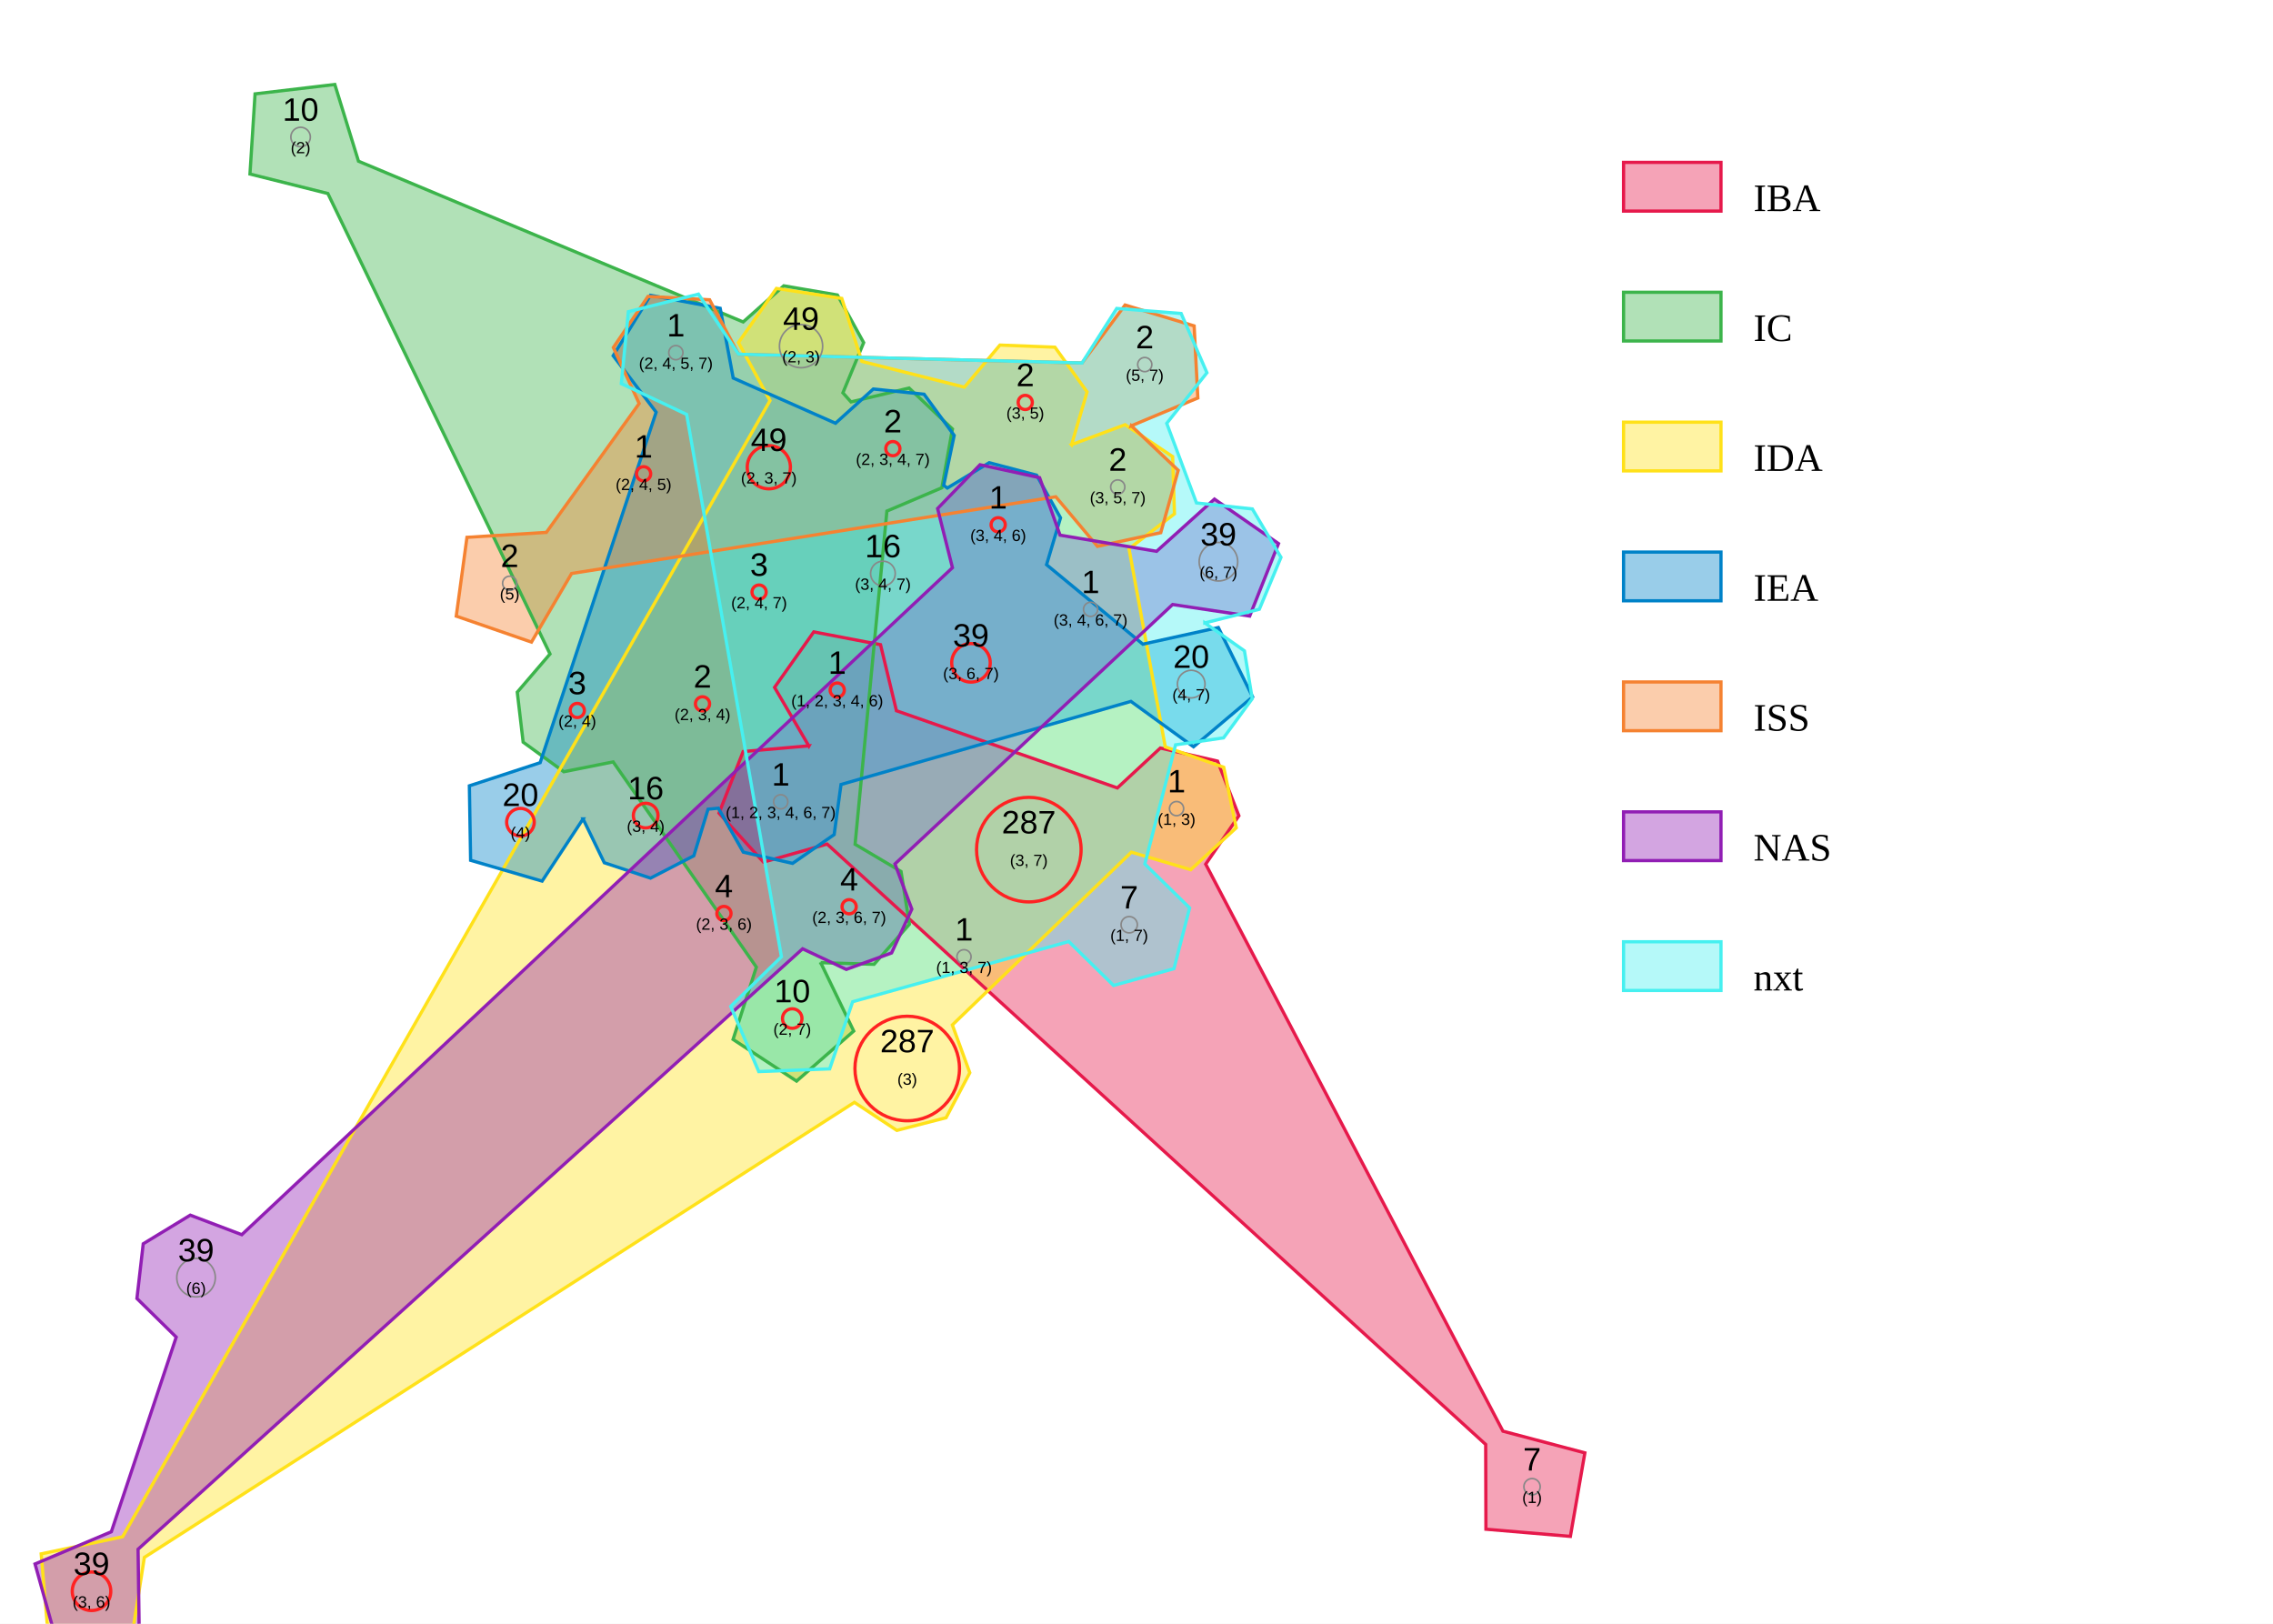
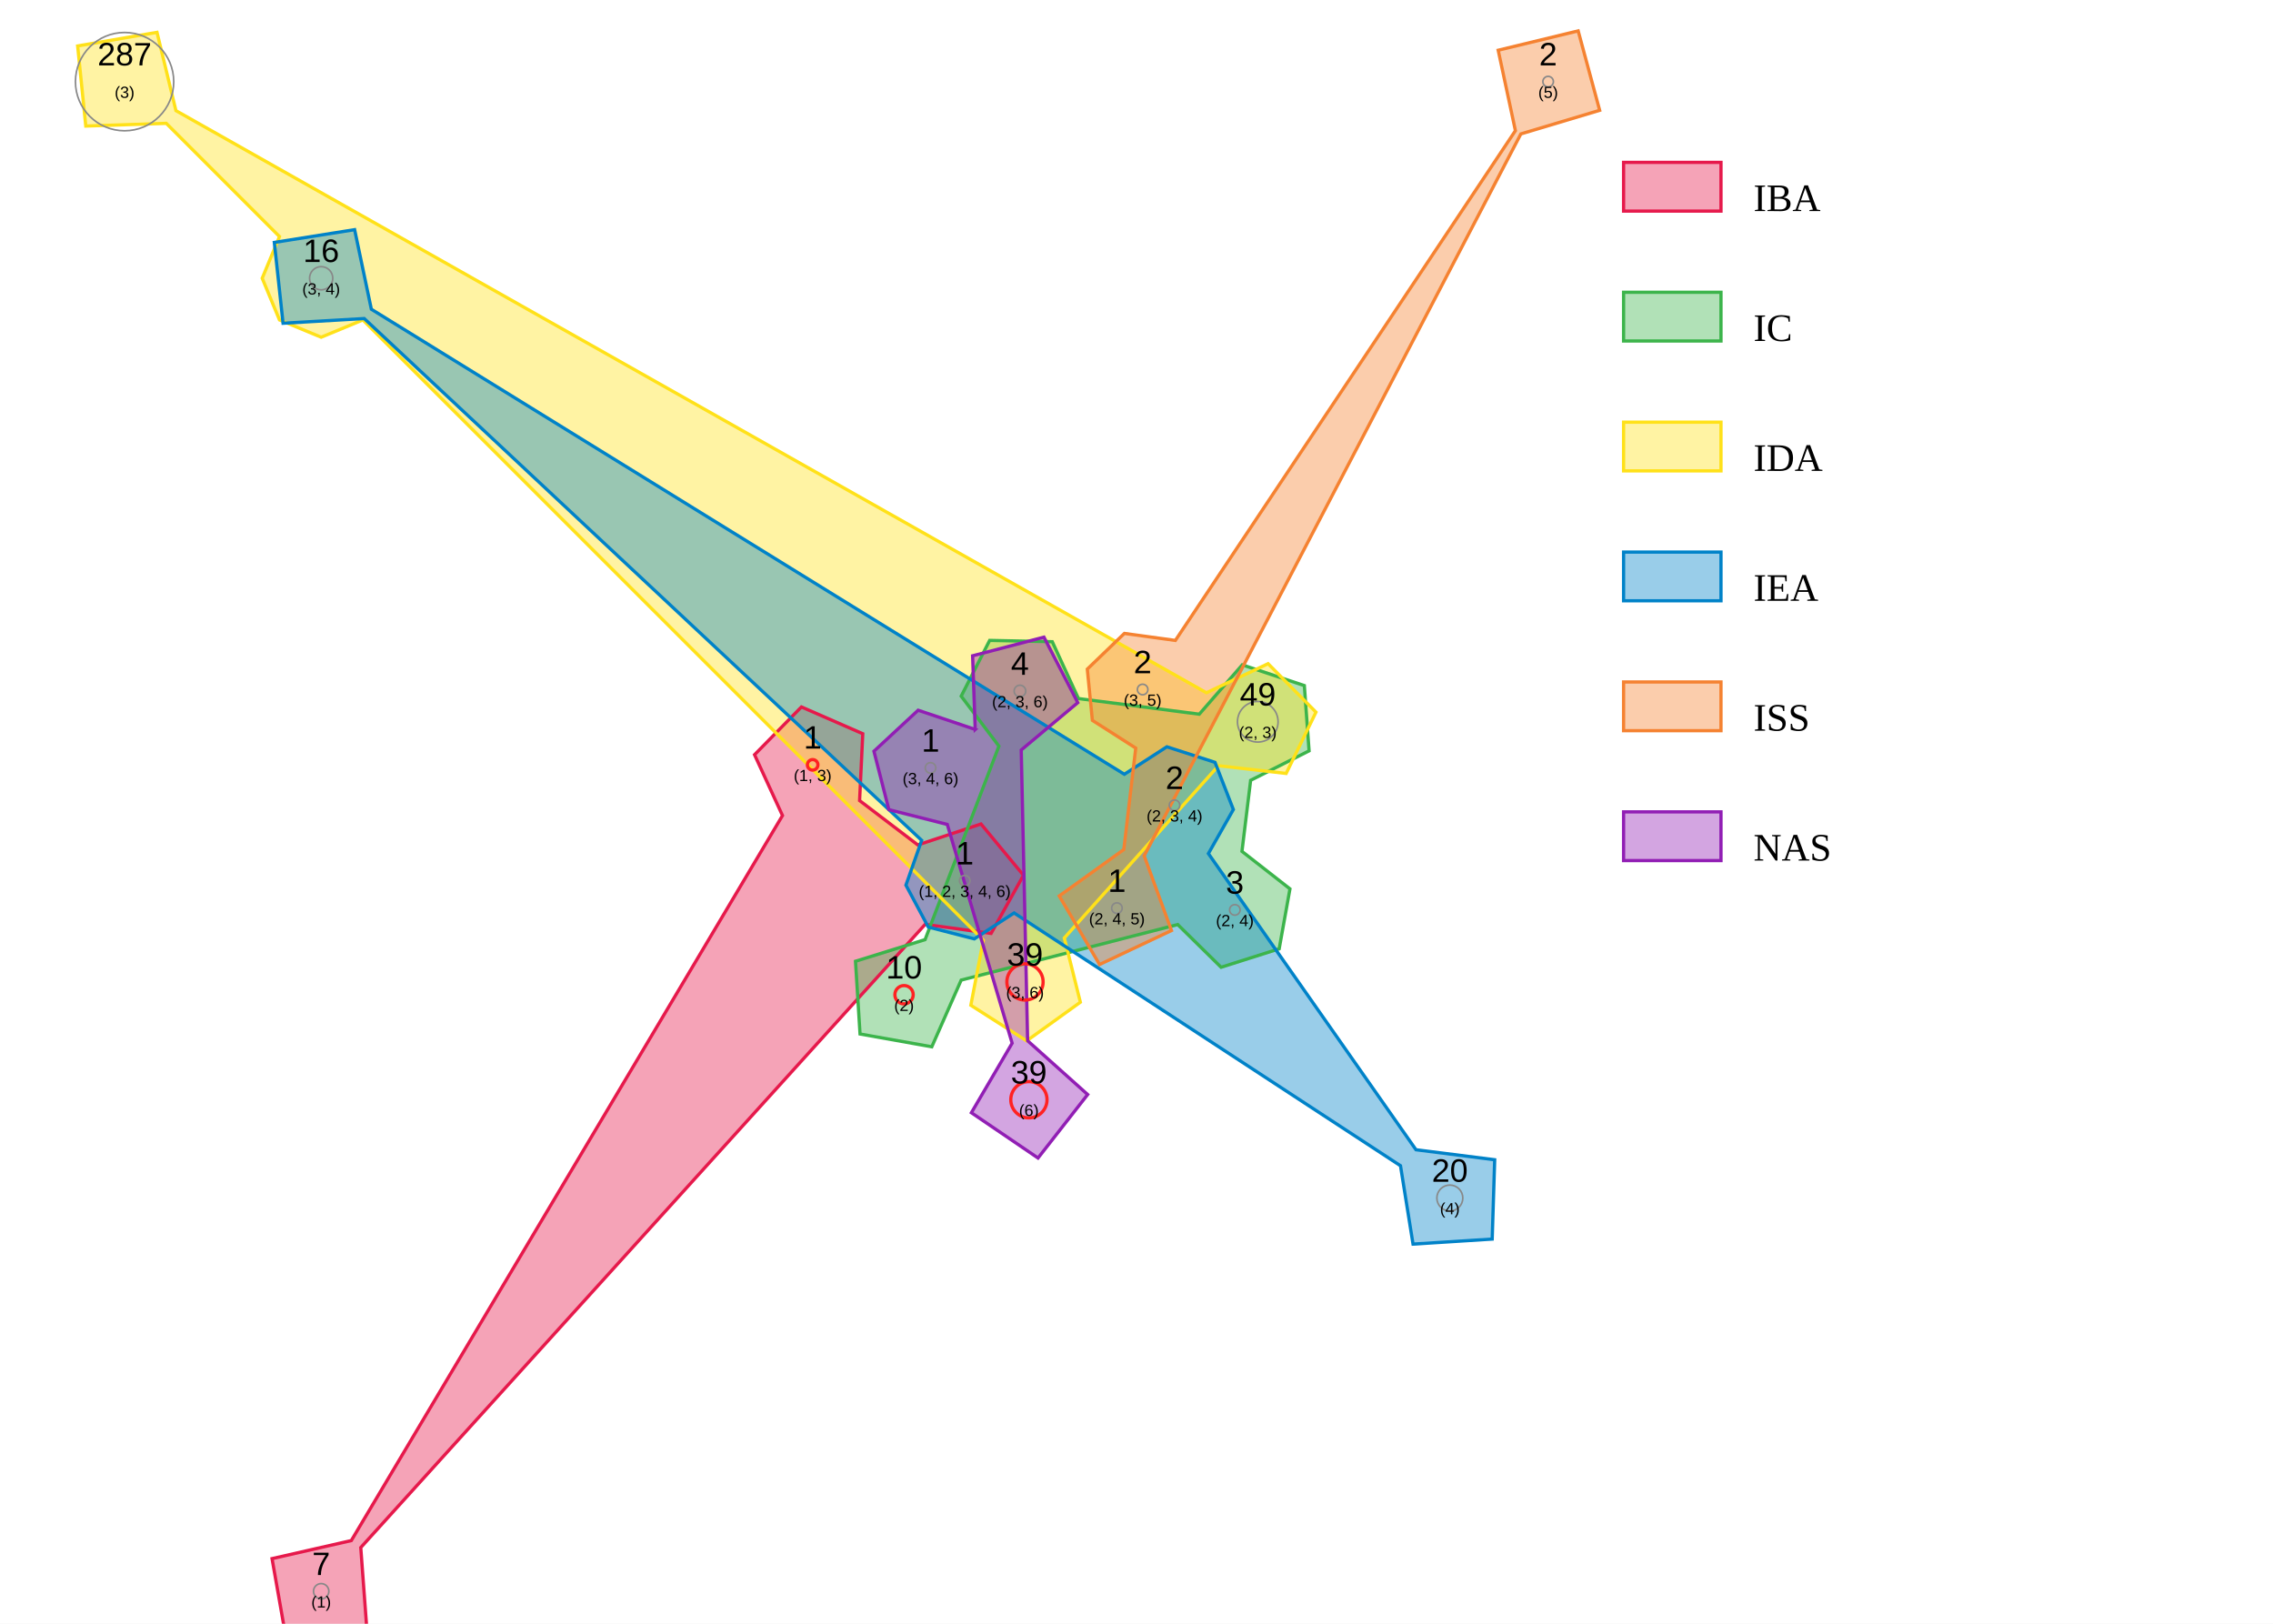
<svg xmlns="http://www.w3.org/2000/svg" xmlns:xlink="http://www.w3.org/1999/xlink" width="700" height="500">
  <defs>
    <style type="text/css">
  .borderLine {
	   stroke: none;
	   fill-opacity: 0.4;
  }
  .outLine {
	   stroke-width: 1;
	   fill: none;
  }
  .circle {
	   stroke: #888888;
	   stroke-width: 0.5;
	   fill: none;
    pointer-events: all;
  }
  .spcircle {
	   stroke: #FF2222;
	   stroke-width: 1;
	   fill: none;
    pointer-events: all;
  }
  .tLabel {
	   font-family: Arial;
    pointer-events: none;
	   font-size: 14px;
	   text-anchor: middle;
	   alignment-baseline: central;
  }
  .nLabel {
	   font-family: Arial;
    pointer-events: none;
	   font-size: 10px;
	   text-anchor: middle;
	   alignment-baseline: central;
  }
  .belong {
	   font-family: Arial;
    pointer-events: none;
	   font-size: 5px;
	   text-anchor: middle;
	   alignment-baseline: central;
  }
  .p0{
    stroke: none;
    fill: #e6194b;
  }
  .q0{
    fill: none;
    stroke: #e6194b;
  }
  .p1{
    stroke: none;
    fill: #3cb44b;
  }
  .q1{
    fill: none;
    stroke: #3cb44b;
  }
  .p2{
    stroke: none;
    fill: #ffe119;
  }
  .q2{
    fill: none;
    stroke: #ffe119;
  }
  .p3{
    stroke: none;
    fill: #0082c8;
  }
  .q3{
    fill: none;
    stroke: #0082c8;
  }
  .p4{
    stroke: none;
    fill: #f58231;
  }
  .q4{
    fill: none;
    stroke: #f58231;
  }
  .p5{
    stroke: none;
    fill: #911eb4;
  }
  .q5{
    fill: none;
    stroke: #911eb4;
  }
-   .p6{
-     stroke: none;
-     fill: #46f0f0;
-   }
-   .q6{
-     fill: none;
-     stroke: #46f0f0;
-   }

</style>
    <symbol id="bl0">
-       <path d="M 249.15 229.66 L 228.86 231.43 L 221.43 250.39 L 235.12 265.47 L 254.71 259.91 L 457.54 444.79 L 457.61 470.89 L 483.62 473.10 L 488.08 447.38 L 462.85 440.70 L 371.31 266.10 L 381.53 251.20 L 374.96 234.37 L 357.34 230.34 L 344.10 242.63 L 276.07 218.86 L 271.17 198.52 L 250.61 194.58 L 238.53 211.67 L 249.11 229.73 Z" />
+       <path d="M 108.19 474.39 L 83.78 479.95 L 88.12 504.61 L 112.96 501.51 L 111.10 476.54 L 284.91 284.65 L 305.22 287.43 L 315.19 269.52 L 302.11 253.73 L 282.65 260.18 L 264.72 246.52 L 265.70 225.94 L 246.81 217.69 L 232.37 232.40 L 240.98 251.13 Z" />
    </symbol>
    <symbol id="bl1">
-       <path d="M 110.40 49.64 L 103.11 26.01 L 78.55 28.91 L 76.98 53.59 L 100.97 59.59 L 169.38 201.38 L 159.30 213.14 L 161.11 228.53 L 173.64 237.64 L 188.83 234.61 L 232.93 297.80 L 225.76 320.07 L 245.31 332.91 L 262.91 317.49 L 252.74 296.42 L 252.74 296.43 L 269.18 296.94 L 280.06 284.61 L 277.49 268.36 L 263.34 259.98 L 273.13 157.38 L 290.06 150.20 L 293.32 132.11 L 279.96 119.49 L 262.08 123.76 L 259.58 120.97 L 265.98 105.50 L 257.89 90.84 L 241.38 88.01 L 228.87 99.14 Z" />
+       <path d="M 284.89 289.34 L 263.46 296.00 L 264.86 318.40 L 286.96 322.34 L 296.01 301.80 L 362.69 284.70 L 376.06 297.85 L 393.94 292.17 L 397.26 273.71 L 382.48 262.16 L 385.15 240.28 L 403.15 231.21 L 401.69 211.11 L 382.57 204.73 L 369.33 219.92 L 332.12 215.11 L 324.06 197.60 L 304.78 197.20 L 296.01 214.37 L 307.63 229.76 Z" />
    </symbol>
    <symbol id="bl2">
-       <path d="M 37.75 473.22 L 12.68 478.48 L 14.88 504.01 L 40.49 504.89 L 44.45 479.58 L 263.12 339.45 L 276.19 348.08 L 291.36 344.18 L 298.66 330.33 L 293.29 315.61 L 348.43 262.41 L 366.70 267.81 L 380.72 254.91 L 376.86 236.26 L 358.86 229.99 L 347.70 168.97 L 361.69 158.23 L 361.13 140.61 L 346.49 130.78 L 329.97 136.93 L 330.00 136.96 L 334.78 120.69 L 324.88 106.91 L 307.94 106.26 L 297.00 119.22 L 265.43 111.29 L 259.24 91.89 L 239.11 88.82 L 227.41 105.48 L 237.13 123.37 Z" />
+       <path d="M 54.18 34.07 L 48.35 9.96 L 23.91 14.15 L 26.42 38.82 L 51.21 37.98 L 86.07 72.84 L 80.75 85.68 L 86.07 98.52 L 98.91 103.84 L 111.76 98.52 L 302.82 289.52 L 298.98 309.55 L 316.16 320.52 L 332.71 308.61 L 327.77 288.83 L 375.24 235.79 L 396.09 238.17 L 405.27 219.30 L 390.52 204.37 L 371.53 213.32 Z" />
    </symbol>
    <symbol id="bl3">
-       <path d="M 166.35 234.85 L 144.55 241.98 L 144.93 264.91 L 166.95 271.32 L 179.57 252.16 L 179.56 252.16 L 186.10 265.66 L 200.34 270.40 L 213.67 263.52 L 218.06 249.18 L 221.21 248.86 L 228.90 262.40 L 244.09 265.86 L 256.89 257.00 L 259.00 241.57 L 348.28 215.98 L 367.56 229.96 L 385.76 214.60 L 375.21 193.24 L 351.95 198.36 L 322.30 173.89 L 326.60 159.45 L 319.22 146.31 L 304.64 142.48 L 291.75 150.28 L 290.62 149.46 L 293.85 134.08 L 284.58 121.39 L 268.95 119.79 L 257.30 130.33 L 225.80 116.41 L 221.79 94.93 L 200.31 90.93 L 188.84 109.54 L 202.07 126.93 Z" />
+       <path d="M 114.36 95.22 L 109.21 70.72 L 84.48 74.65 L 87.17 99.54 L 112.17 98.09 L 283.84 258.77 L 278.99 272.57 L 285.88 285.47 L 300.05 289.11 L 312.30 281.13 L 431.30 358.97 L 435.16 383.10 L 459.54 381.55 L 460.31 357.12 L 436.07 354.04 L 372.14 262.84 L 379.83 249.28 L 374.18 234.75 L 359.35 229.96 L 346.26 238.42 Z" />
    </symbol>
    <symbol id="bl4">
-       <path d="M 168.26 163.94 L 143.81 165.46 L 140.51 189.73 L 163.67 197.72 L 176.04 176.59 L 325.15 152.98 L 337.98 168.24 L 357.47 164.03 L 362.85 144.83 L 348.39 131.10 L 348.38 131.13 L 368.89 122.55 L 367.75 100.36 L 346.48 93.92 L 333.23 111.77 L 227.45 109.08 L 218.53 92.31 L 199.55 91.29 L 188.89 107.01 L 196.84 124.26 Z" />
+       <path d="M 346.09 261.60 L 326.20 275.89 L 338.62 297.00 L 360.77 286.54 L 352.37 263.54 L 468.37 41.24 L 492.64 33.97 L 486.02 9.51 L 461.39 15.47 L 466.69 40.24 L 361.97 197.21 L 346.27 195.05 L 334.85 206.04 L 336.41 221.82 L 349.77 230.36 Z" />
    </symbol>
    <symbol id="bl5">
-       <path d="M 34.29 471.67 L 10.79 481.59 L 17.62 506.17 L 42.87 502.55 L 42.52 477.05 L 247.17 292.16 L 260.61 298.51 L 274.58 293.44 L 280.81 279.95 L 275.62 266.03 L 361.12 186.15 L 384.86 189.71 L 393.73 167.39 L 374.01 153.69 L 356.18 169.77 L 326.46 164.79 L 320.16 147.09 L 301.81 143.11 L 288.74 156.60 L 293.32 174.81 L 74.46 380.20 L 58.60 374.18 L 44.11 383.00 L 42.17 399.85 L 54.27 411.74 Z" />
-     </symbol>
-     <symbol id="bl6">
-       <path d="M 227.45 109.08 L 215.10 90.57 L 193.51 95.98 L 191.34 118.13 L 211.46 127.62 L 240.65 294.61 L 225.03 309.90 L 233.67 329.97 L 255.51 329.14 L 262.59 308.46 L 329.14 289.93 L 342.93 303.46 L 361.54 298.28 L 366.36 279.58 L 352.57 266.05 L 362.03 229.36 L 376.81 227.21 L 385.64 215.16 L 383.24 200.42 L 371.04 191.80 L 371.04 191.82 L 387.83 187.61 L 394.50 171.62 L 385.68 156.72 L 368.47 154.87 L 359.31 130.36 L 371.69 114.78 L 363.75 96.53 L 343.91 94.98 L 333.23 111.77 Z" />
+       <path d="M 300.34 224.62 L 282.75 218.70 L 269.14 231.33 L 273.74 249.32 L 291.73 253.87 L 311.70 321.23 L 299.15 342.64 L 319.67 356.59 L 334.96 337.04 L 316.47 320.48 L 314.50 230.95 L 331.91 216.37 L 321.50 196.20 L 299.53 201.94 L 300.33 224.63 Z" />
    </symbol>
  </defs>
  <rect width="700" height="500" style="fill:#fff;stroke-width:0" />
  <use class="p0 borderLine" xlink:href="#bl0" />
  <use class="p1 borderLine" xlink:href="#bl1" />
  <use class="p2 borderLine" xlink:href="#bl2" />
  <use class="p3 borderLine" xlink:href="#bl3" />
  <use class="p4 borderLine" xlink:href="#bl4" />
  <use class="p5 borderLine" xlink:href="#bl5" />
-   <use class="p6 borderLine" xlink:href="#bl6" />
  <use class="q0 outLine" xlink:href="#bl0" />
  <use class="q1 outLine" xlink:href="#bl1" />
  <use class="q2 outLine" xlink:href="#bl2" />
  <use class="q3 outLine" xlink:href="#bl3" />
  <use class="q4 outLine" xlink:href="#bl4" />
  <use class="q5 outLine" xlink:href="#bl5" />
-   <use class="q6 outLine" xlink:href="#bl6" />
-   <circle class="circle" cx="471.815" cy="457.805" r="2.514" />
-   <text class="tLabel" x="471.82" y="437.81" />
-   <text class="nLabel" x="471.82" y="452.81">7</text>
-   <text class="belong" x="471.82" y="462.81">(1)</text>
-   <circle class="circle" cx="92.574" cy="42.195" r="3.005" />
-   <text class="tLabel" x="92.57" y="22.19" />
-   <text class="nLabel" x="92.57" y="37.19">10</text>
-   <text class="belong" x="92.57" y="47.19">(2)</text>
-   <circle class="circle" cx="246.692" cy="106.584" r="6.651" />
-   <text class="tLabel" x="246.69" y="86.58" />
-   <text class="nLabel" x="246.69" y="101.58">49</text>
-   <text class="belong" x="246.69" y="111.58">(2, 3)</text>
-   <circle class="spcircle" cx="216.347" cy="216.738" r="2.183" />
-   <text class="tLabel" x="216.35" y="196.74" />
-   <text class="nLabel" x="216.35" y="211.74">2</text>
-   <text class="belong" x="216.35" y="221.74">(2, 3, 4)</text>
-   <circle class="spcircle" cx="177.78" cy="218.774" r="2.183" />
-   <text class="tLabel" x="177.78" y="198.77" />
-   <text class="nLabel" x="177.78" y="213.77">3</text>
-   <text class="belong" x="177.78" y="223.77">(2, 4)</text>
-   <circle class="spcircle" cx="198.203" cy="145.898" r="2.183" />
-   <text class="tLabel" x="198.20" y="125.90" />
-   <text class="nLabel" x="198.20" y="140.90">1</text>
-   <text class="belong" x="198.20" y="150.90">(2, 4, 5)</text>
-   <circle class="spcircle" cx="233.774" cy="182.323" r="2.183" />
-   <text class="tLabel" x="233.77" y="162.32" />
-   <text class="nLabel" x="233.77" y="177.32">3</text>
-   <text class="belong" x="233.77" y="187.32">(2, 4, 7)</text>
-   <circle class="circle" cx="208.138" cy="108.593" r="2.183" />
-   <text class="tLabel" x="208.14" y="88.59" />
-   <text class="nLabel" x="208.14" y="103.59">1</text>
-   <text class="belong" x="208.14" y="113.59">(2, 4, 5, 7)</text>
-   <circle class="spcircle" cx="222.948" cy="281.289" r="2.183" />
-   <text class="tLabel" x="222.95" y="261.29" />
-   <text class="nLabel" x="222.95" y="276.29">4</text>
-   <text class="belong" x="222.95" y="286.29">(2, 3, 6)</text>
-   <circle class="spcircle" cx="261.507" cy="279.213" r="2.183" />
-   <text class="tLabel" x="261.51" y="259.21" />
-   <text class="nLabel" x="261.51" y="274.21">4</text>
-   <text class="belong" x="261.51" y="284.21">(2, 3, 6, 7)</text>
-   <circle class="spcircle" cx="243.979" cy="313.639" r="3.005" />
-   <text class="tLabel" x="243.98" y="293.64" />
-   <text class="nLabel" x="243.98" y="308.64">10</text>
-   <text class="belong" x="243.98" y="318.64">(2, 7)</text>
-   <circle class="spcircle" cx="236.771" cy="143.875" r="6.651" />
-   <text class="tLabel" x="236.77" y="123.88" />
-   <text class="nLabel" x="236.77" y="138.88">49</text>
-   <text class="belong" x="236.77" y="148.88">(2, 3, 7)</text>
-   <circle class="spcircle" cx="274.965" cy="138.147" r="2.183" />
-   <text class="tLabel" x="274.96" y="118.15" />
-   <text class="nLabel" x="274.96" y="133.15">2</text>
-   <text class="belong" x="274.96" y="143.15">(2, 3, 4, 7)</text>
-   <circle class="spcircle" cx="279.387" cy="329.026" r="16.097" />
-   <text class="tLabel" x="279.39" y="309.03" />
-   <text class="nLabel" x="279.39" y="324.03">287</text>
-   <text class="belong" x="279.39" y="334.03">(3)</text>
-   <circle class="circle" cx="362.336" cy="248.996" r="2.183" />
-   <text class="tLabel" x="362.34" y="229.00" />
-   <text class="nLabel" x="362.34" y="244.00">1</text>
-   <text class="belong" x="362.34" y="254.00">(1, 3)</text>
-   <circle class="spcircle" cx="198.845" cy="251.142" r="3.801" />
-   <text class="tLabel" x="198.85" y="231.14" />
-   <text class="nLabel" x="198.85" y="246.14">16</text>
-   <text class="belong" x="198.85" y="256.14">(3, 4)</text>
-   <circle class="spcircle" cx="307.404" cy="161.595" r="2.183" />
-   <text class="tLabel" x="307.40" y="141.59" />
-   <text class="nLabel" x="307.40" y="156.59">1</text>
-   <text class="belong" x="307.40" y="166.59">(3, 4, 6)</text>
-   <circle class="circle" cx="335.864" cy="187.631" r="2.183" />
-   <text class="tLabel" x="335.86" y="167.63" />
-   <text class="nLabel" x="335.86" y="182.63">1</text>
-   <text class="belong" x="335.86" y="192.63">(3, 4, 6, 7)</text>
-   <circle class="circle" cx="271.907" cy="176.604" r="3.801" />
-   <text class="tLabel" x="271.91" y="156.60" />
-   <text class="nLabel" x="271.91" y="171.60">16</text>
-   <text class="belong" x="271.91" y="181.60">(3, 4, 7)</text>
-   <circle class="spcircle" cx="315.736" cy="123.927" r="2.183" />
-   <text class="tLabel" x="315.74" y="103.93" />
-   <text class="nLabel" x="315.74" y="118.93">2</text>
-   <text class="belong" x="315.74" y="128.93">(3, 5)</text>
-   <circle class="circle" cx="344.227" cy="149.964" r="2.183" />
-   <text class="tLabel" x="344.23" y="129.96" />
-   <text class="nLabel" x="344.23" y="144.96">2</text>
-   <text class="belong" x="344.23" y="154.96">(3, 5, 7)</text>
-   <circle class="spcircle" cx="28.184" cy="490" r="5.934" />
-   <text class="tLabel" x="28.18" y="470.00" />
-   <text class="nLabel" x="28.18" y="485.00">39</text>
-   <text class="belong" x="28.18" y="495.00">(3, 6)</text>
-   <circle class="spcircle" cx="299.023" cy="204.103" r="5.934" />
-   <text class="tLabel" x="299.02" y="184.10" />
-   <text class="nLabel" x="299.02" y="199.10">39</text>
-   <text class="belong" x="299.02" y="209.10">(3, 6, 7)</text>
-   <circle class="spcircle" cx="316.839" cy="261.627" r="16.097" />
-   <text class="tLabel" x="316.84" y="241.63" />
-   <text class="nLabel" x="316.84" y="256.63">287</text>
-   <text class="belong" x="316.84" y="266.63">(3, 7)</text>
-   <circle class="circle" cx="296.875" cy="294.618" r="2.183" />
-   <text class="tLabel" x="296.88" y="274.62" />
-   <text class="nLabel" x="296.88" y="289.62">1</text>
-   <text class="belong" x="296.88" y="299.62">(1, 3, 7)</text>
-   <circle class="spcircle" cx="160.28" cy="253.186" r="4.249" />
-   <text class="tLabel" x="160.28" y="233.19" />
-   <text class="nLabel" x="160.28" y="248.19">20</text>
-   <text class="belong" x="160.28" y="258.19">(4)</text>
-   <circle class="circle" cx="366.852" cy="210.657" r="4.249" />
-   <text class="tLabel" x="366.85" y="190.66" />
-   <text class="nLabel" x="366.85" y="205.66">20</text>
-   <text class="belong" x="366.85" y="215.66">(4, 7)</text>
-   <circle class="circle" cx="156.964" cy="179.607" r="2.183" />
-   <text class="tLabel" x="156.96" y="159.61" />
-   <text class="nLabel" x="156.96" y="174.61">2</text>
-   <text class="belong" x="156.96" y="184.61">(5)</text>
-   <circle class="circle" cx="352.542" cy="112.263" r="2.183" />
-   <text class="tLabel" x="352.54" y="92.26" />
-   <text class="nLabel" x="352.54" y="107.26">2</text>
-   <text class="belong" x="352.54" y="117.26">(5, 7)</text>
-   <circle class="circle" cx="60.379" cy="393.416" r="5.934" />
-   <text class="tLabel" x="60.38" y="373.42" />
-   <text class="nLabel" x="60.38" y="388.42">39</text>
-   <text class="belong" x="60.38" y="398.42">(6)</text>
-   <circle class="spcircle" cx="257.833" cy="212.493" r="2.183" />
-   <text class="tLabel" x="257.83" y="192.49" />
-   <text class="nLabel" x="257.83" y="207.49">1</text>
-   <text class="belong" x="257.83" y="217.49">(1, 2, 3, 4, 6)</text>
-   <circle class="circle" cx="240.43" cy="246.897" r="2.183" />
-   <text class="tLabel" x="240.43" y="226.90" />
-   <text class="nLabel" x="240.43" y="241.90">1</text>
-   <text class="belong" x="240.43" y="251.90">(1, 2, 3, 4, 6, 7)</text>
-   <circle class="circle" cx="375.231" cy="172.965" r="5.934" />
-   <text class="tLabel" x="375.23" y="152.97" />
-   <text class="nLabel" x="375.23" y="167.97">39</text>
-   <text class="belong" x="375.23" y="177.97">(6, 7)</text>
-   <circle class="circle" cx="347.753" cy="284.753" r="2.514" />
-   <text class="tLabel" x="347.75" y="264.75" />
-   <text class="nLabel" x="347.75" y="279.75">7</text>
-   <text class="belong" x="347.75" y="289.75">(1, 7)</text>
+   <circle class="circle" cx="98.91" cy="490" r="2.364" />
+   <text class="tLabel" x="98.91" y="470.00" />
+   <text class="nLabel" x="98.91" y="485.00">7</text>
+   <text class="belong" x="98.91" y="495.00">(1)</text>
+   <circle class="spcircle" cx="278.412" cy="306.308" r="2.825" />
+   <text class="tLabel" x="278.41" y="286.31" />
+   <text class="nLabel" x="278.41" y="301.31">10</text>
+   <text class="belong" x="278.41" y="311.31">(2)</text>
+   <circle class="circle" cx="387.348" cy="222.25" r="6.254" />
+   <text class="tLabel" x="387.35" y="202.25" />
+   <text class="nLabel" x="387.35" y="217.25">49</text>
+   <text class="belong" x="387.35" y="227.25">(2, 3)</text>
+   <circle class="circle" cx="361.713" cy="247.964" r="1.621" />
+   <text class="tLabel" x="361.71" y="227.96" />
+   <text class="nLabel" x="361.71" y="242.96">2</text>
+   <text class="belong" x="361.71" y="252.96">(2, 3, 4)</text>
+   <circle class="circle" cx="380.287" cy="280.186" r="1.621" />
+   <text class="tLabel" x="380.29" y="260.19" />
+   <text class="nLabel" x="380.29" y="275.19">3</text>
+   <text class="belong" x="380.29" y="285.19">(2, 4)</text>
+   <circle class="circle" cx="343.971" cy="279.639" r="1.621" />
+   <text class="tLabel" x="343.97" y="259.64" />
+   <text class="nLabel" x="343.97" y="274.64">1</text>
+   <text class="belong" x="343.97" y="284.64">(2, 4, 5)</text>
+   <circle class="circle" cx="314.102" cy="212.787" r="1.787" />
+   <text class="tLabel" x="314.10" y="192.79" />
+   <text class="nLabel" x="314.10" y="207.79">4</text>
+   <text class="belong" x="314.10" y="217.79">(2, 3, 6)</text>
+   <circle class="circle" cx="38.367" cy="25.136" r="15.136" />
+   <text class="tLabel" x="38.37" y="5.14" />
+   <text class="nLabel" x="38.37" y="20.14">287</text>
+   <text class="belong" x="38.37" y="30.14">(3)</text>
+   <circle class="spcircle" cx="250.267" cy="235.519" r="1.621" />
+   <text class="tLabel" x="250.27" y="215.52" />
+   <text class="nLabel" x="250.27" y="230.52">1</text>
+   <text class="belong" x="250.27" y="240.52">(1, 3)</text>
+   <circle class="circle" cx="98.91" cy="85.679" r="3.574" />
+   <text class="tLabel" x="98.91" y="65.68" />
+   <text class="nLabel" x="98.91" y="80.68">16</text>
+   <text class="belong" x="98.91" y="90.68">(3, 4)</text>
+   <circle class="circle" cx="286.568" cy="236.46" r="1.621" />
+   <text class="tLabel" x="286.57" y="216.46" />
+   <text class="nLabel" x="286.57" y="231.46">1</text>
+   <text class="belong" x="286.57" y="241.46">(3, 4, 6)</text>
+   <circle class="circle" cx="351.89" cy="212.319" r="1.621" />
+   <text class="tLabel" x="351.89" y="192.32" />
+   <text class="nLabel" x="351.89" y="207.32">2</text>
+   <text class="belong" x="351.89" y="217.32">(3, 5)</text>
+   <circle class="spcircle" cx="315.66" cy="302.366" r="5.58" />
+   <text class="tLabel" x="315.66" y="282.37" />
+   <text class="nLabel" x="315.66" y="297.37">39</text>
+   <text class="belong" x="315.66" y="307.37">(3, 6)</text>
+   <circle class="circle" cx="446.497" cy="368.914" r="3.996" />
+   <text class="tLabel" x="446.50" y="348.91" />
+   <text class="nLabel" x="446.50" y="363.91">20</text>
+   <text class="belong" x="446.50" y="373.91">(4)</text>
+   <circle class="circle" cx="476.769" cy="25.136" r="1.621" />
+   <text class="tLabel" x="476.77" y="5.14" />
+   <text class="nLabel" x="476.77" y="20.14">2</text>
+   <text class="belong" x="476.77" y="30.14">(5)</text>
+   <circle class="spcircle" cx="316.865" cy="338.643" r="5.58" />
+   <text class="tLabel" x="316.86" y="318.64" />
+   <text class="nLabel" x="316.86" y="333.64">39</text>
+   <text class="belong" x="316.86" y="343.64">(6)</text>
+   <circle class="circle" cx="297.101" cy="271.184" r="1.621" />
+   <text class="tLabel" x="297.10" y="251.18" />
+   <text class="nLabel" x="297.10" y="266.18">1</text>
+   <text class="belong" x="297.10" y="276.18">(1, 2, 3, 4, 6)</text>
  <rect class="p0 borderLine" x="500.00" y="50.00" width="30.00" height="15.00" />
  <rect class="q0" x="500.00" y="50.00" width="30.00" height="15.00" />
  <text class="legend" x="540.00" y="65.00">IBA</text>
  <rect class="p1 borderLine" x="500.00" y="90.00" width="30.00" height="15.00" />
  <rect class="q1" x="500.00" y="90.00" width="30.00" height="15.00" />
  <text class="legend" x="540.00" y="105.00">IC</text>
  <rect class="p2 borderLine" x="500.00" y="130.00" width="30.00" height="15.00" />
  <rect class="q2" x="500.00" y="130.00" width="30.00" height="15.00" />
  <text class="legend" x="540.00" y="145.00">IDA</text>
  <rect class="p3 borderLine" x="500.00" y="170.00" width="30.00" height="15.00" />
  <rect class="q3" x="500.00" y="170.00" width="30.00" height="15.00" />
  <text class="legend" x="540.00" y="185.00">IEA</text>
  <rect class="p4 borderLine" x="500.00" y="210.00" width="30.00" height="15.00" />
  <rect class="q4" x="500.00" y="210.00" width="30.00" height="15.00" />
  <text class="legend" x="540.00" y="225.00">ISS</text>
  <rect class="p5 borderLine" x="500.00" y="250.00" width="30.00" height="15.00" />
  <rect class="q5" x="500.00" y="250.00" width="30.00" height="15.00" />
  <text class="legend" x="540.00" y="265.00">NAS</text>
-   <rect class="p6 borderLine" x="500.00" y="290.00" width="30.00" height="15.00" />
-   <rect class="q6" x="500.00" y="290.00" width="30.00" height="15.00" />
-   <text class="legend" x="540.00" y="305.00">nxt</text>
</svg>
